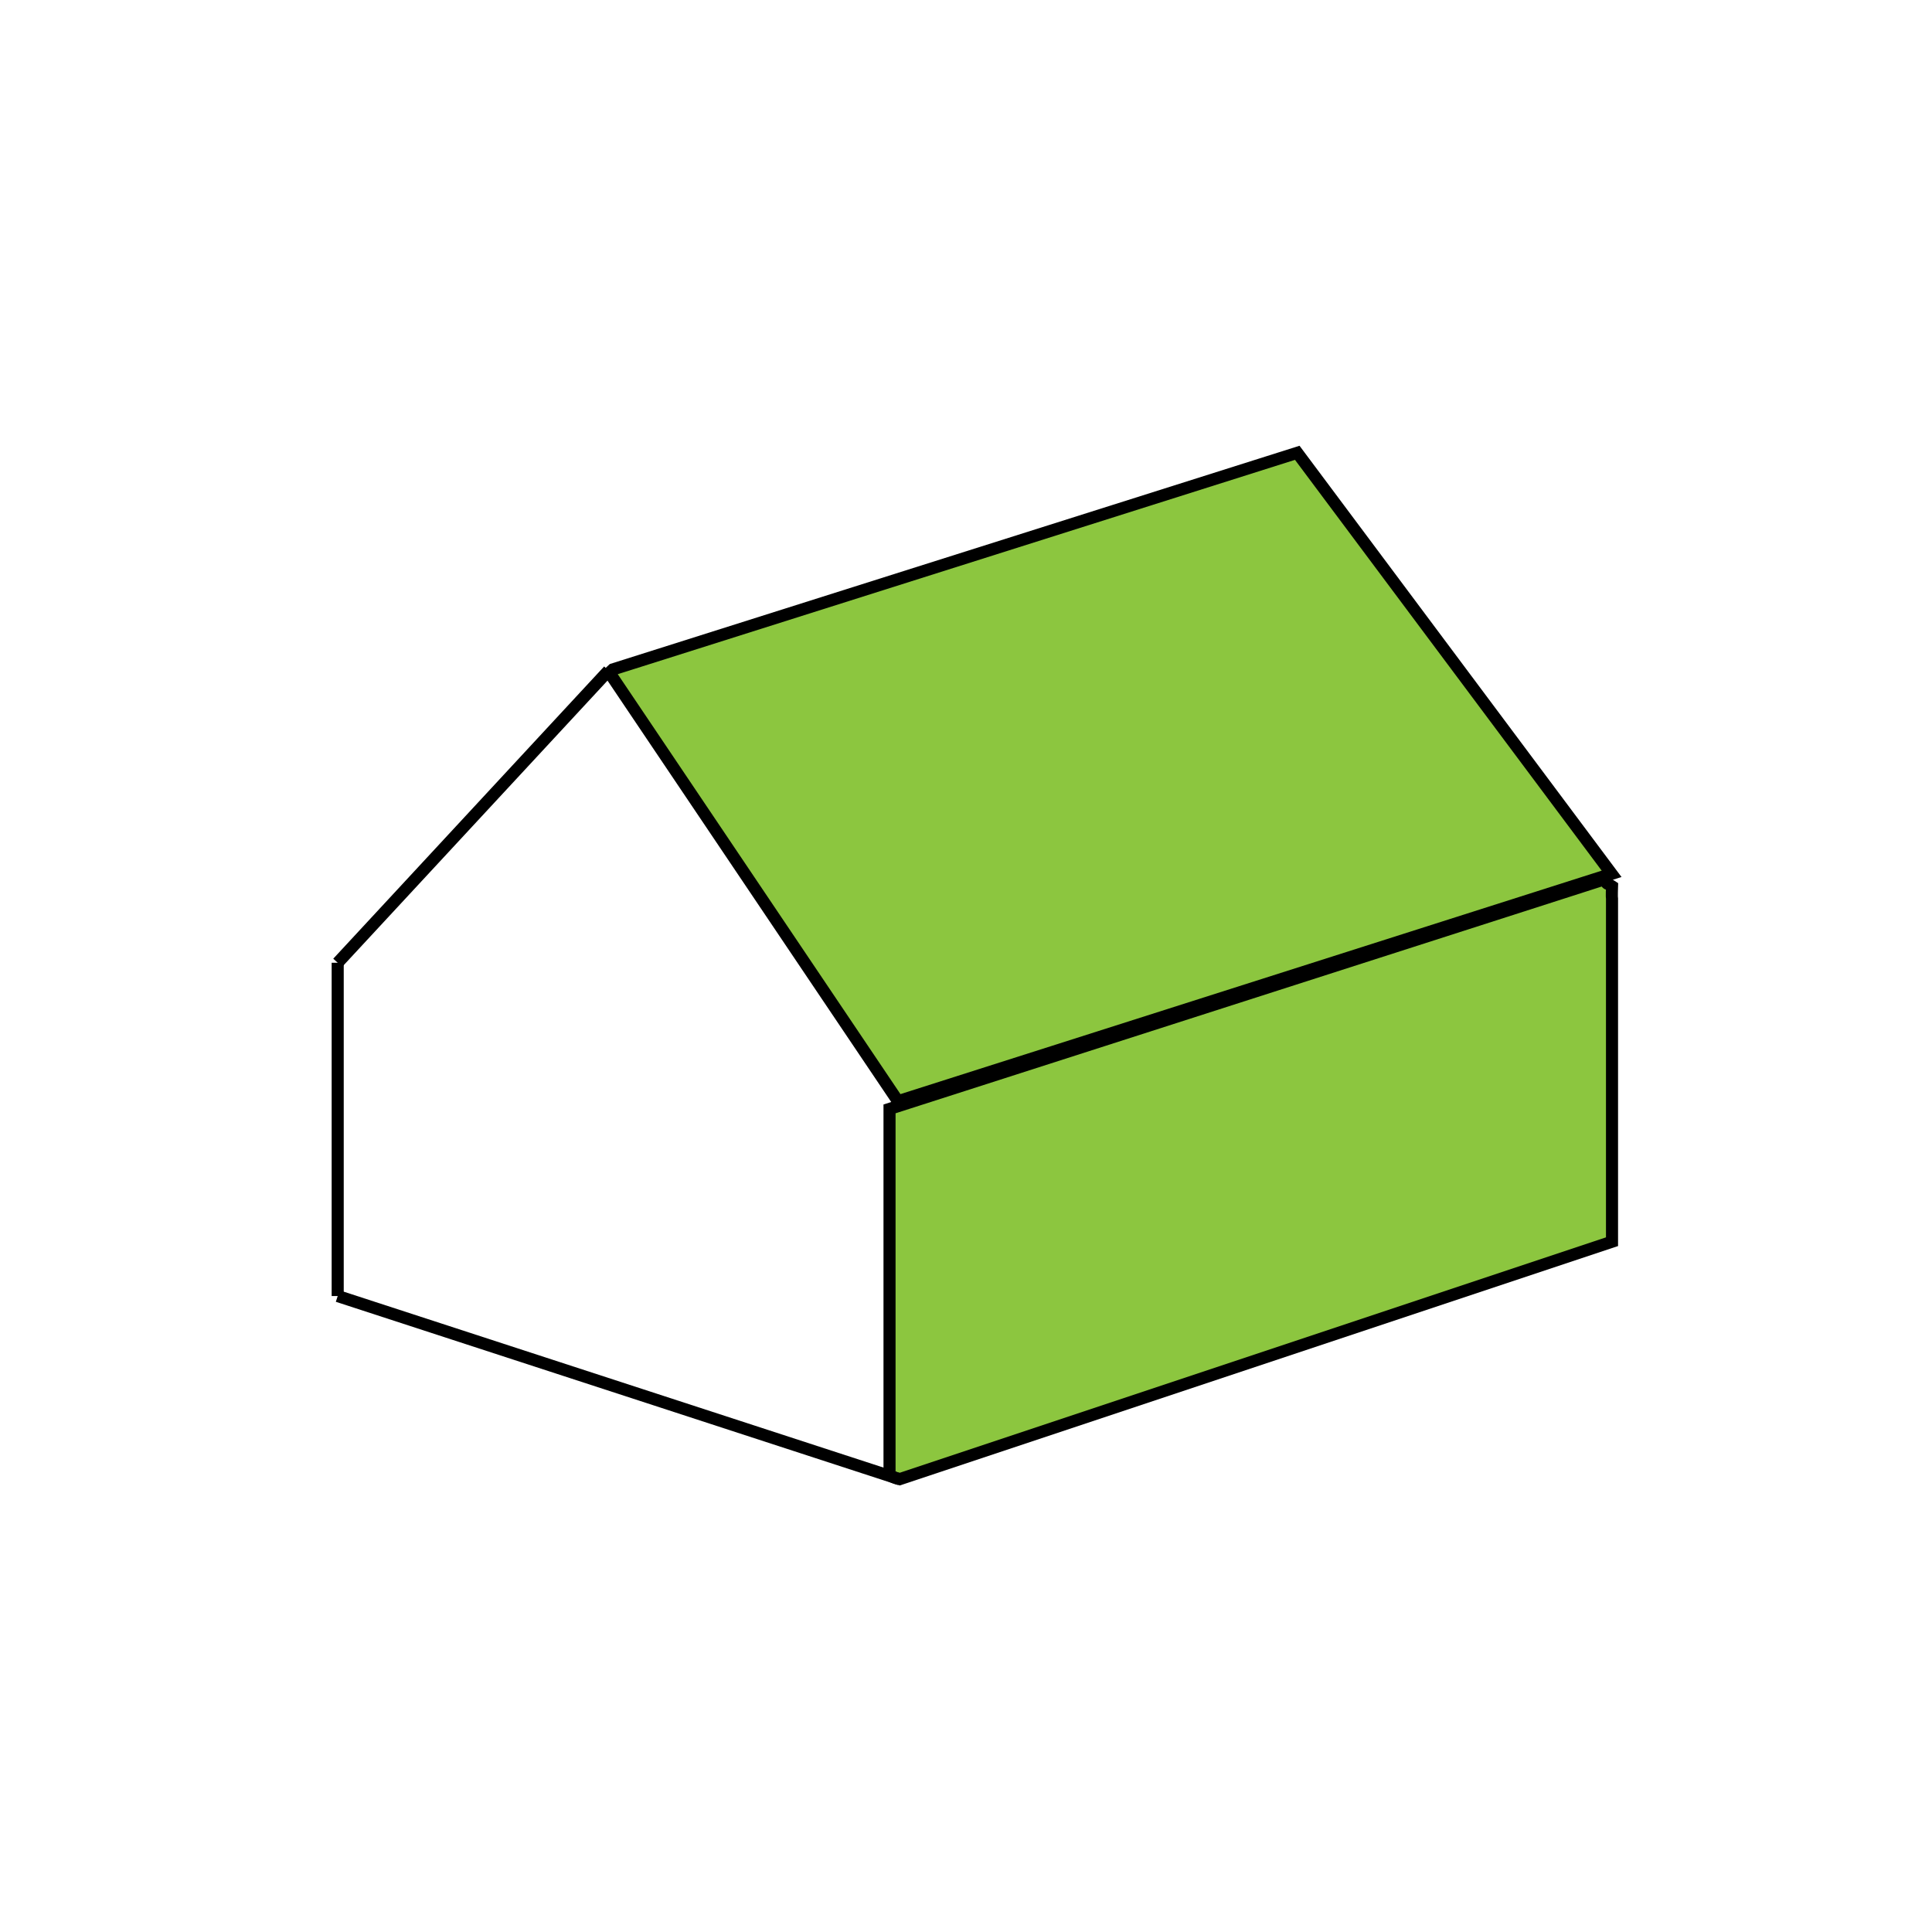
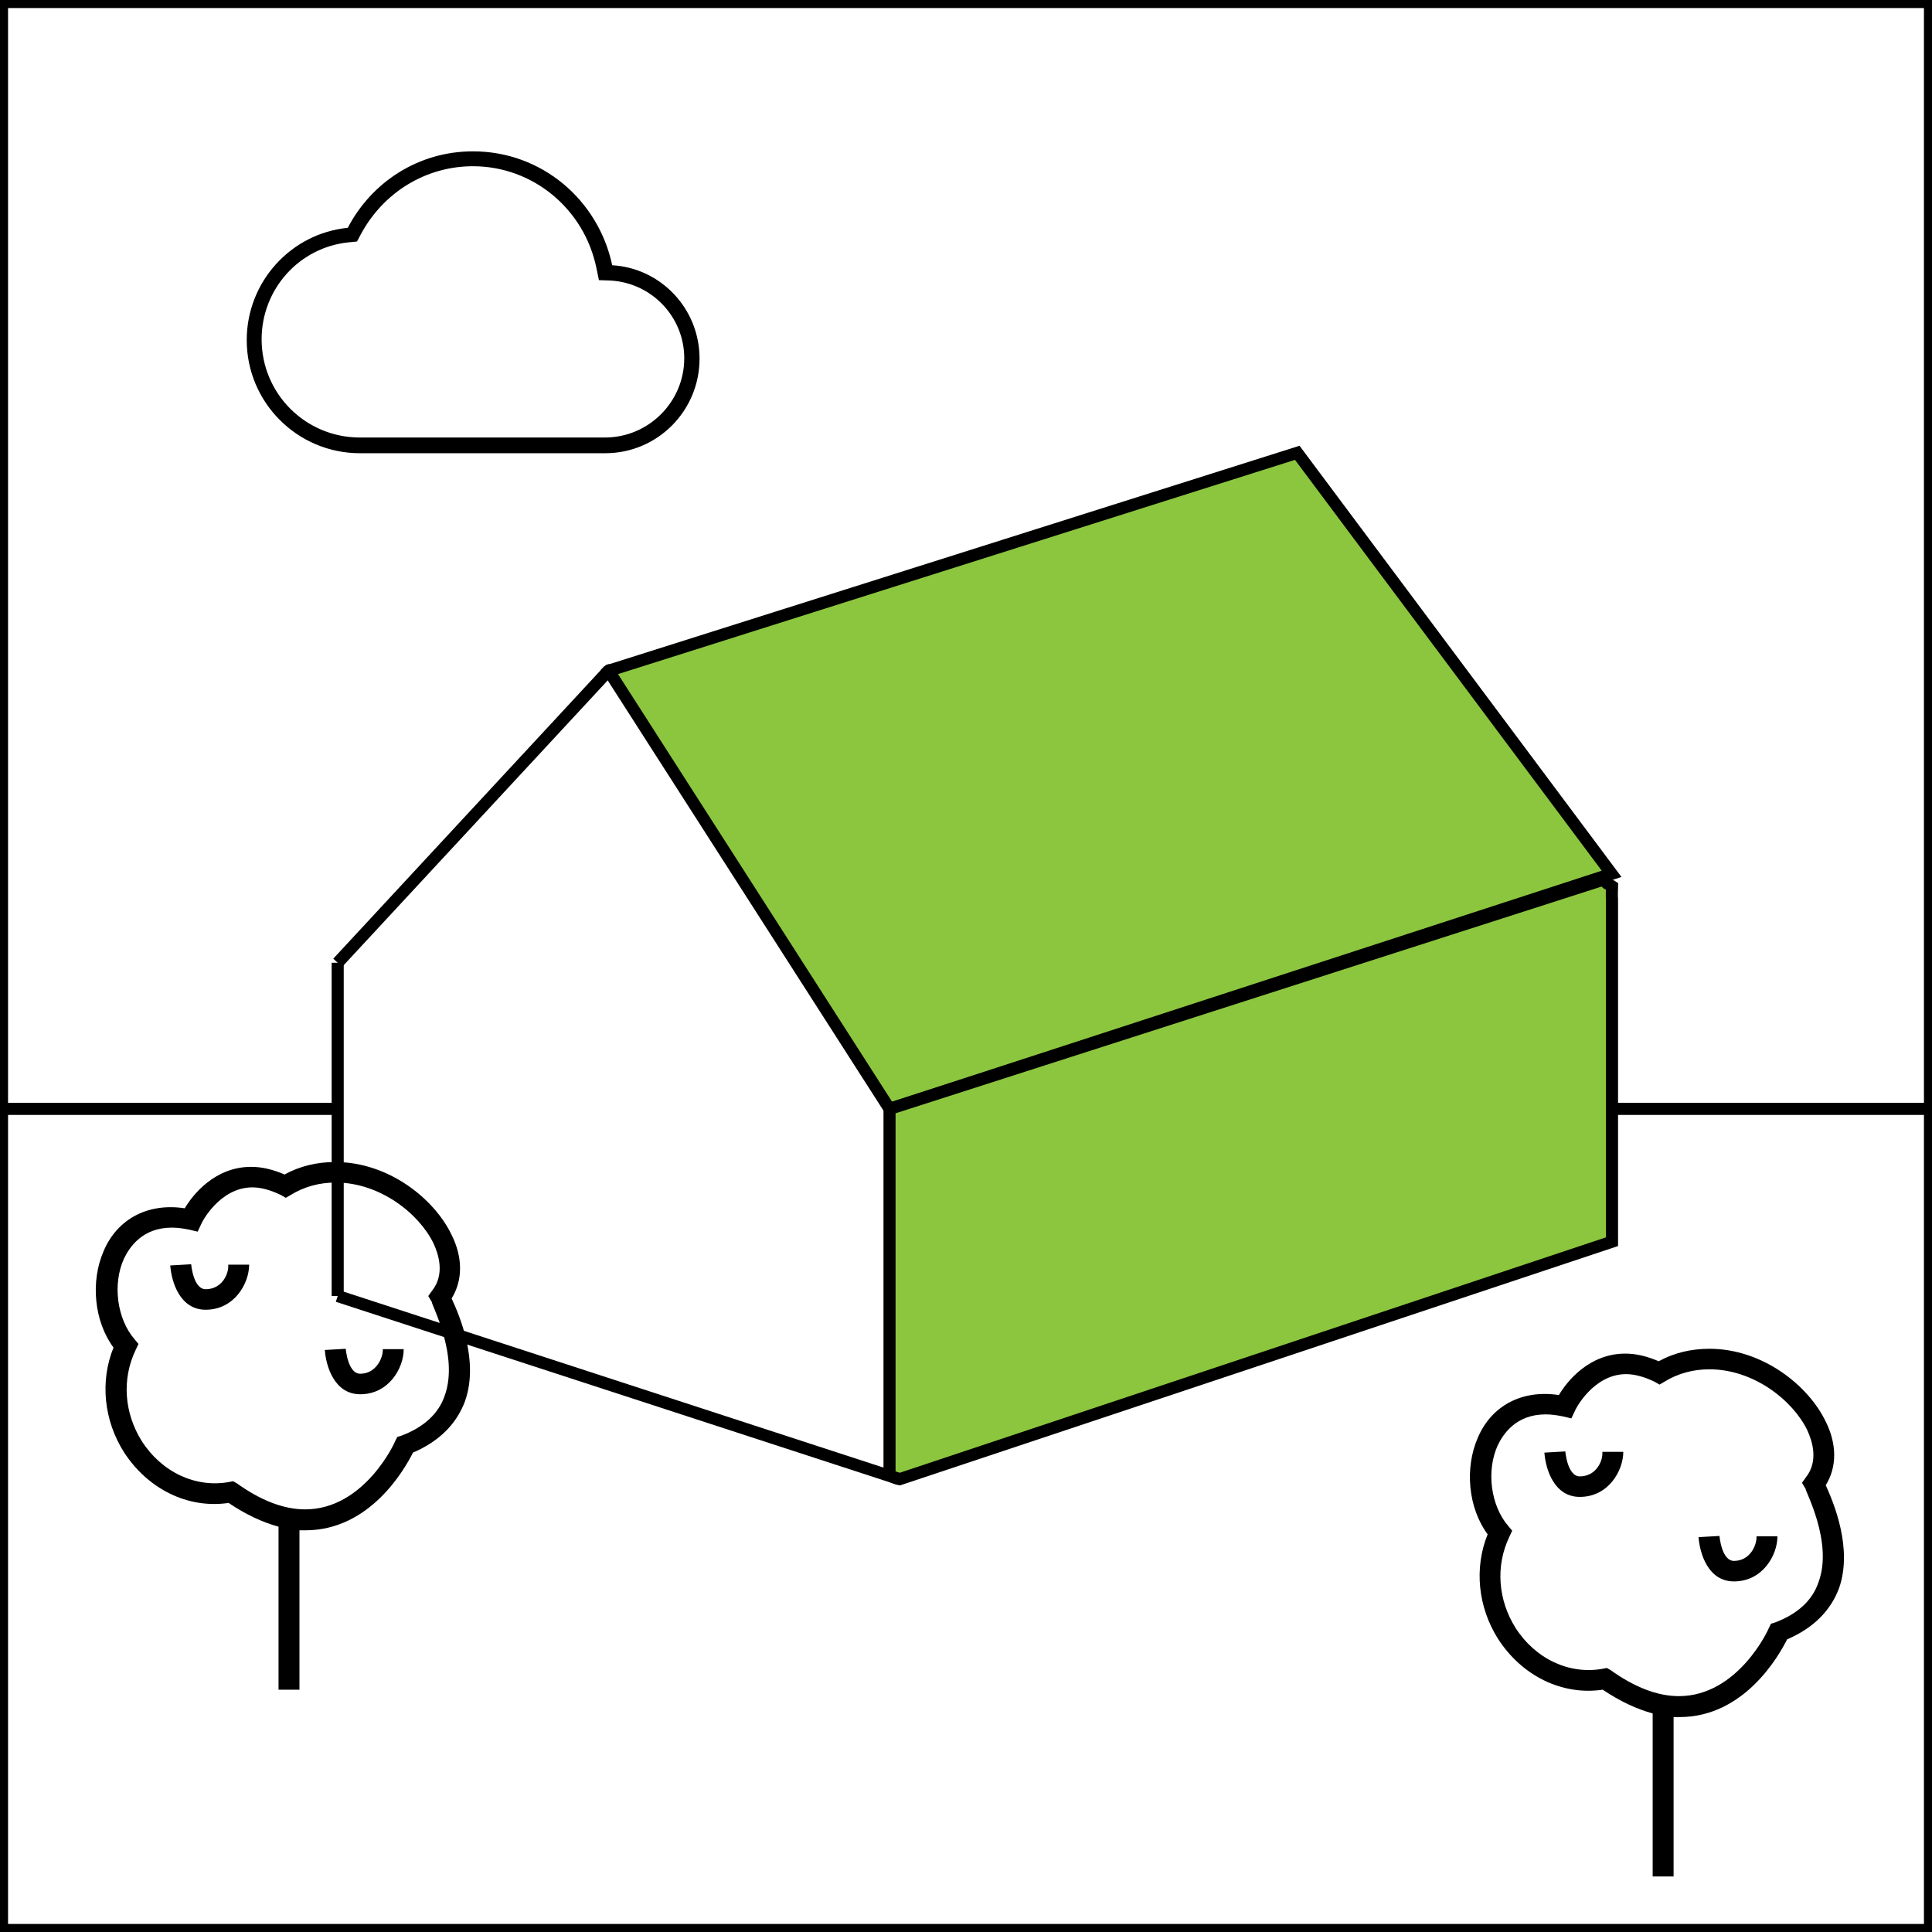
<svg xmlns="http://www.w3.org/2000/svg" version="1.1" id="Layer_1" x="0px" y="0px" viewBox="0 0 480 480" style="enable-background:new 0 0 480 480;" xml:space="preserve">
  <style type="text/css">
	.st0{fill:#8CC63F;stroke:#000000;stroke-width:3;stroke-miterlimit:10;}
+ 	.st1{fill:none;stroke:#000000;stroke-width:3;stroke-miterlimit:10;}
+ 	.st2{fill:none;stroke:#000000;stroke-width:4;stroke-miterlimit:10;}
</style>
  <g>
-     <path class="st0" d="M400.4,217.1l-78.1-104.6l-170,53.8c-0.3,0.3-0.6,0.5-0.9,0.8l71.7,106.5L400.4,217.1   C400.4,217.1,400.4,217.1,400.4,217.1z" />
-     <line class="st0" x1="151.2" y1="166.6" x2="83.9" y2="239.2" />
+     <path class="st0" d="M400.4,217.1l-78.1-104.6l-170,53.8c-0.3,0.3-0.8,0-1.1,0.3L221,275.5L400.4,217.1L400.4,217.1z" />
+     <line class="st1" x1="151.2" y1="166.6" x2="83.9" y2="239.2" />
    <path class="st0" d="M221,359.2" />
    <path class="st0" d="M221,273.5" />
    <path class="st0" d="M223.5,367.5l177-59v-85.1c-0.1-0.4,0-3.2,0-3.2c-1.8-1.2-0.7,0-2-1.7l-177.5,57v91.1   C221.9,367,222.7,367.3,223.5,367.5z" />
    <path class="st0" d="M83.9,239.2c0,29.9,0,52.9,0,82.8" />
-     <line class="st0" x1="223.5" y1="367.5" x2="83.9" y2="322" />
+     <line class="st1" x1="223.5" y1="367.5" x2="83.9" y2="322" />
    <path class="st0" d="M83.9,239.2" />
    <path class="st0" d="M221,273.5" />
  </g>
+   <rect class="st2" width="480" height="480" />
+   <line class="st1" x1="0" y1="275.5" x2="83.9" y2="275.5" />
+   <path class="st1" d="M484.4,275.5" />
+   <line class="st1" x1="400.5" y1="275.5" x2="480" y2="275.5" />
+   <g>
+     <path d="M453.6,369c2.8-4.5,2.8-10.2,0-15.8c-4.3-9-15.7-18.1-28.9-18.1c-4.5,0-8.8,1-12.6,3.1c-2.8-1.2-5.5-1.9-8.3-1.9   c-9,0-14.5,6.9-16.5,10.3c-9.1-1.4-16.7,2.6-20.1,10.5c-3.4,7.7-2.4,17.6,2.4,24.1c-3.4,8.4-2.4,18.1,2.6,26   c5.9,9.1,15.8,14.1,26,12.6c4.3,2.9,8.4,4.8,12.4,5.9v40.5h5.2v-39.6c0.5,0,1,0,1.5,0l0,0c16,0,24.6-15.1,26.7-19.3   c6.5-2.8,10.8-7.1,12.9-12.7C460.4,384.7,455.5,373.2,453.6,369z M451.8,393.1c-1.5,4.5-5.2,7.9-10.8,10l-1,0.3l-0.5,1   c0,0.2-7.6,17-22.4,17c-5.3,0-11-2.2-17-6.5l-0.9-0.5l-1,0.2c-8.3,1.5-16.7-2.4-21.7-10.2c-4.3-6.9-5-15.3-1.5-22.6l0.7-1.5l-1-1.2   c-4.3-5-5.5-13.6-2.6-20c1.4-2.9,4.6-7.7,11.9-7.7c1.4,0,2.8,0.2,4.3,0.5l2.1,0.5l0.9-1.9c0-0.2,4.5-9.1,12.7-9.1   c2.2,0,4.6,0.7,7.1,1.9l1.2,0.7l1.2-0.7c3.4-2.1,7.2-3.1,11.2-3.1c11,0,20.7,7.7,24.3,15.1c1.2,2.6,2.9,7.6-0.3,11.7l-1,1.4   l0.9,1.5C448.4,370.3,455.5,383.2,451.8,393.1z" />
+     <path d="M392.5,366.8c-3.1,0-3.6-6.2-3.6-6.2l-5.2,0.3c0.3,4.1,2.4,11,8.8,11c7.1,0,10.8-6.5,10.8-11.2h-5.2   C398.3,362.9,396.6,366.8,392.5,366.8z" />
+     <path d="M430.8,387.8c-3.1,0-3.6-6.2-3.6-6.2l-5.2,0.3c0.3,4.1,2.4,11,8.8,11c7.1,0,10.8-6.5,10.8-11.2h-5.2   C436.5,383.9,434.8,387.8,430.8,387.8z" />
+   </g>
+   <g>
+     <path d="M112.2,322.6c2.8-4.5,2.8-10.2,0-15.8c-4.3-9-15.7-18.1-28.9-18.1c-4.5,0-8.8,1-12.6,3.1c-2.8-1.2-5.5-1.9-8.3-1.9   c-9,0-14.5,6.9-16.5,10.3c-9.1-1.4-16.7,2.6-20.1,10.5c-3.4,7.7-2.4,17.6,2.4,24.1c-3.4,8.4-2.4,18.1,2.6,26   c5.9,9.1,15.8,14.1,26,12.6c4.3,2.9,8.4,4.8,12.4,5.9v40.5h5.2v-39.6c0.5,0,1,0,1.5,0l0,0c16,0,24.6-15.1,26.7-19.3   c6.5-2.8,10.8-7.1,12.9-12.7C119.1,338.2,114.1,326.7,112.2,322.6z M110.5,346.7c-1.5,4.5-5.2,7.9-10.8,10l-1,0.3l-0.5,1   c0,0.2-7.6,17-22.4,17c-5.3,0-11-2.2-17-6.5l-0.9-0.5l-1,0.2c-8.3,1.5-16.7-2.4-21.7-10.2c-4.3-6.9-5-15.3-1.5-22.6l0.7-1.5l-1-1.2   c-4.3-5-5.5-13.6-2.6-20c1.4-2.9,4.6-7.7,11.9-7.7c1.4,0,2.8,0.2,4.3,0.5l2.1,0.5l0.9-1.9c0-0.2,4.5-9.1,12.7-9.1   c2.2,0,4.6,0.7,7.1,1.9l1.2,0.7l1.2-0.7c3.4-2.1,7.2-3.1,11.2-3.1c11,0,20.7,7.7,24.3,15.1c1.2,2.6,2.9,7.6-0.3,11.7l-1,1.4   l0.9,1.5C107,323.8,114.1,336.7,110.5,346.7z" />
+     <path d="M51.1,320.3c-3.1,0-3.6-6.2-3.6-6.2l-5.2,0.3c0.3,4.1,2.4,11,8.8,11c7.1,0,10.8-6.5,10.8-11.2h-5.2   C56.9,316.4,55.2,320.3,51.1,320.3z" />
+     <path d="M89.5,341.3c-3.1,0-3.6-6.2-3.6-6.2l-5.2,0.3c0.3,4.1,2.4,11,8.8,11c7.1,0,10.8-6.5,10.8-11.2h-5.2   C95.2,337.4,93.4,341.3,89.5,341.3z" />
+   </g>
+   <g>
+     <path d="M117.5,41.3c14.9,0,27.7,10.6,30.7,25.4l0.6,2.9l2.9,0.1C162,70.3,170,78.8,170,89c0,10.9-8.9,19.7-19.7,19.7H89.4   c-13.5,0-24.4-10.9-24.4-24.4c0-12.5,9.4-22.9,21.7-24.1l2-0.2l0.9-1.7C95.2,47.8,105.8,41.3,117.5,41.3 M117.5,37.6   c-13.6,0-25.2,7.7-31.1,19c-14.1,1.4-25.1,13.4-25.1,27.9c0,15.5,12.6,28.1,28.1,28.1h61c12.9,0,23.4-10.5,23.4-23.5   c0-12.4-9.6-22.5-21.7-23.2C148.7,49.8,134.7,37.6,117.5,37.6L117.5,37.6z" />
+   </g>
</svg>
